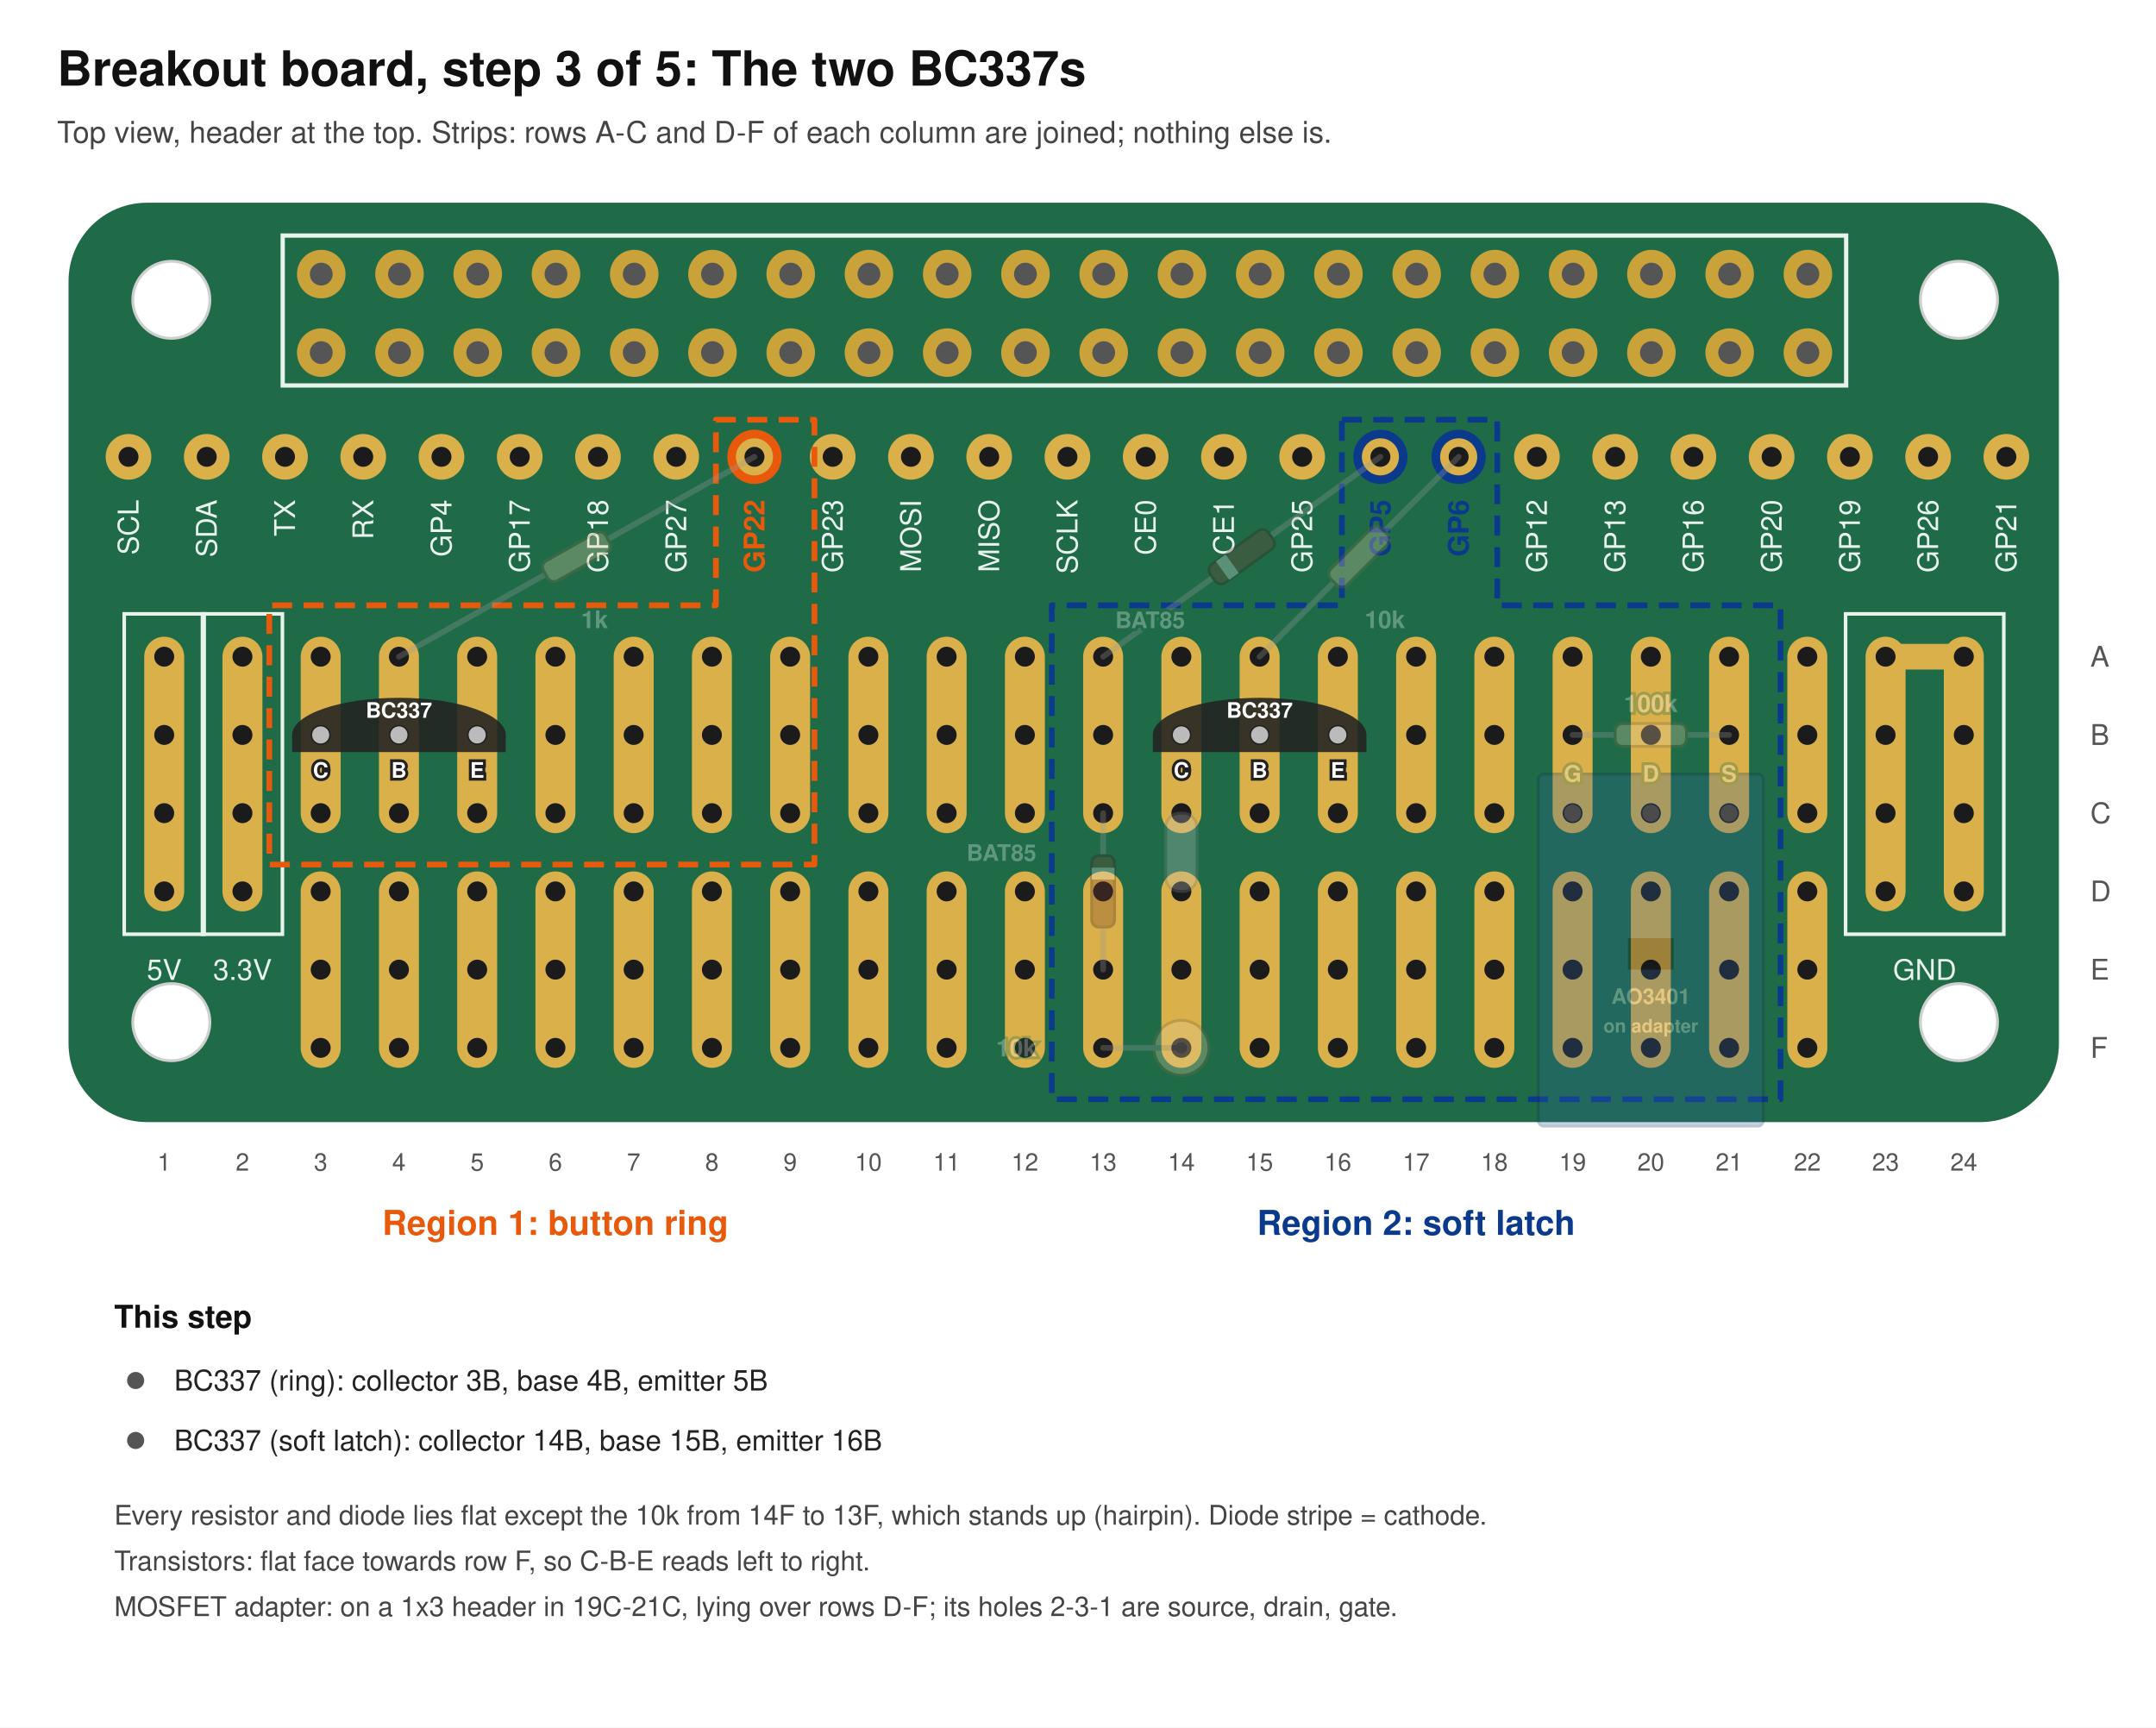
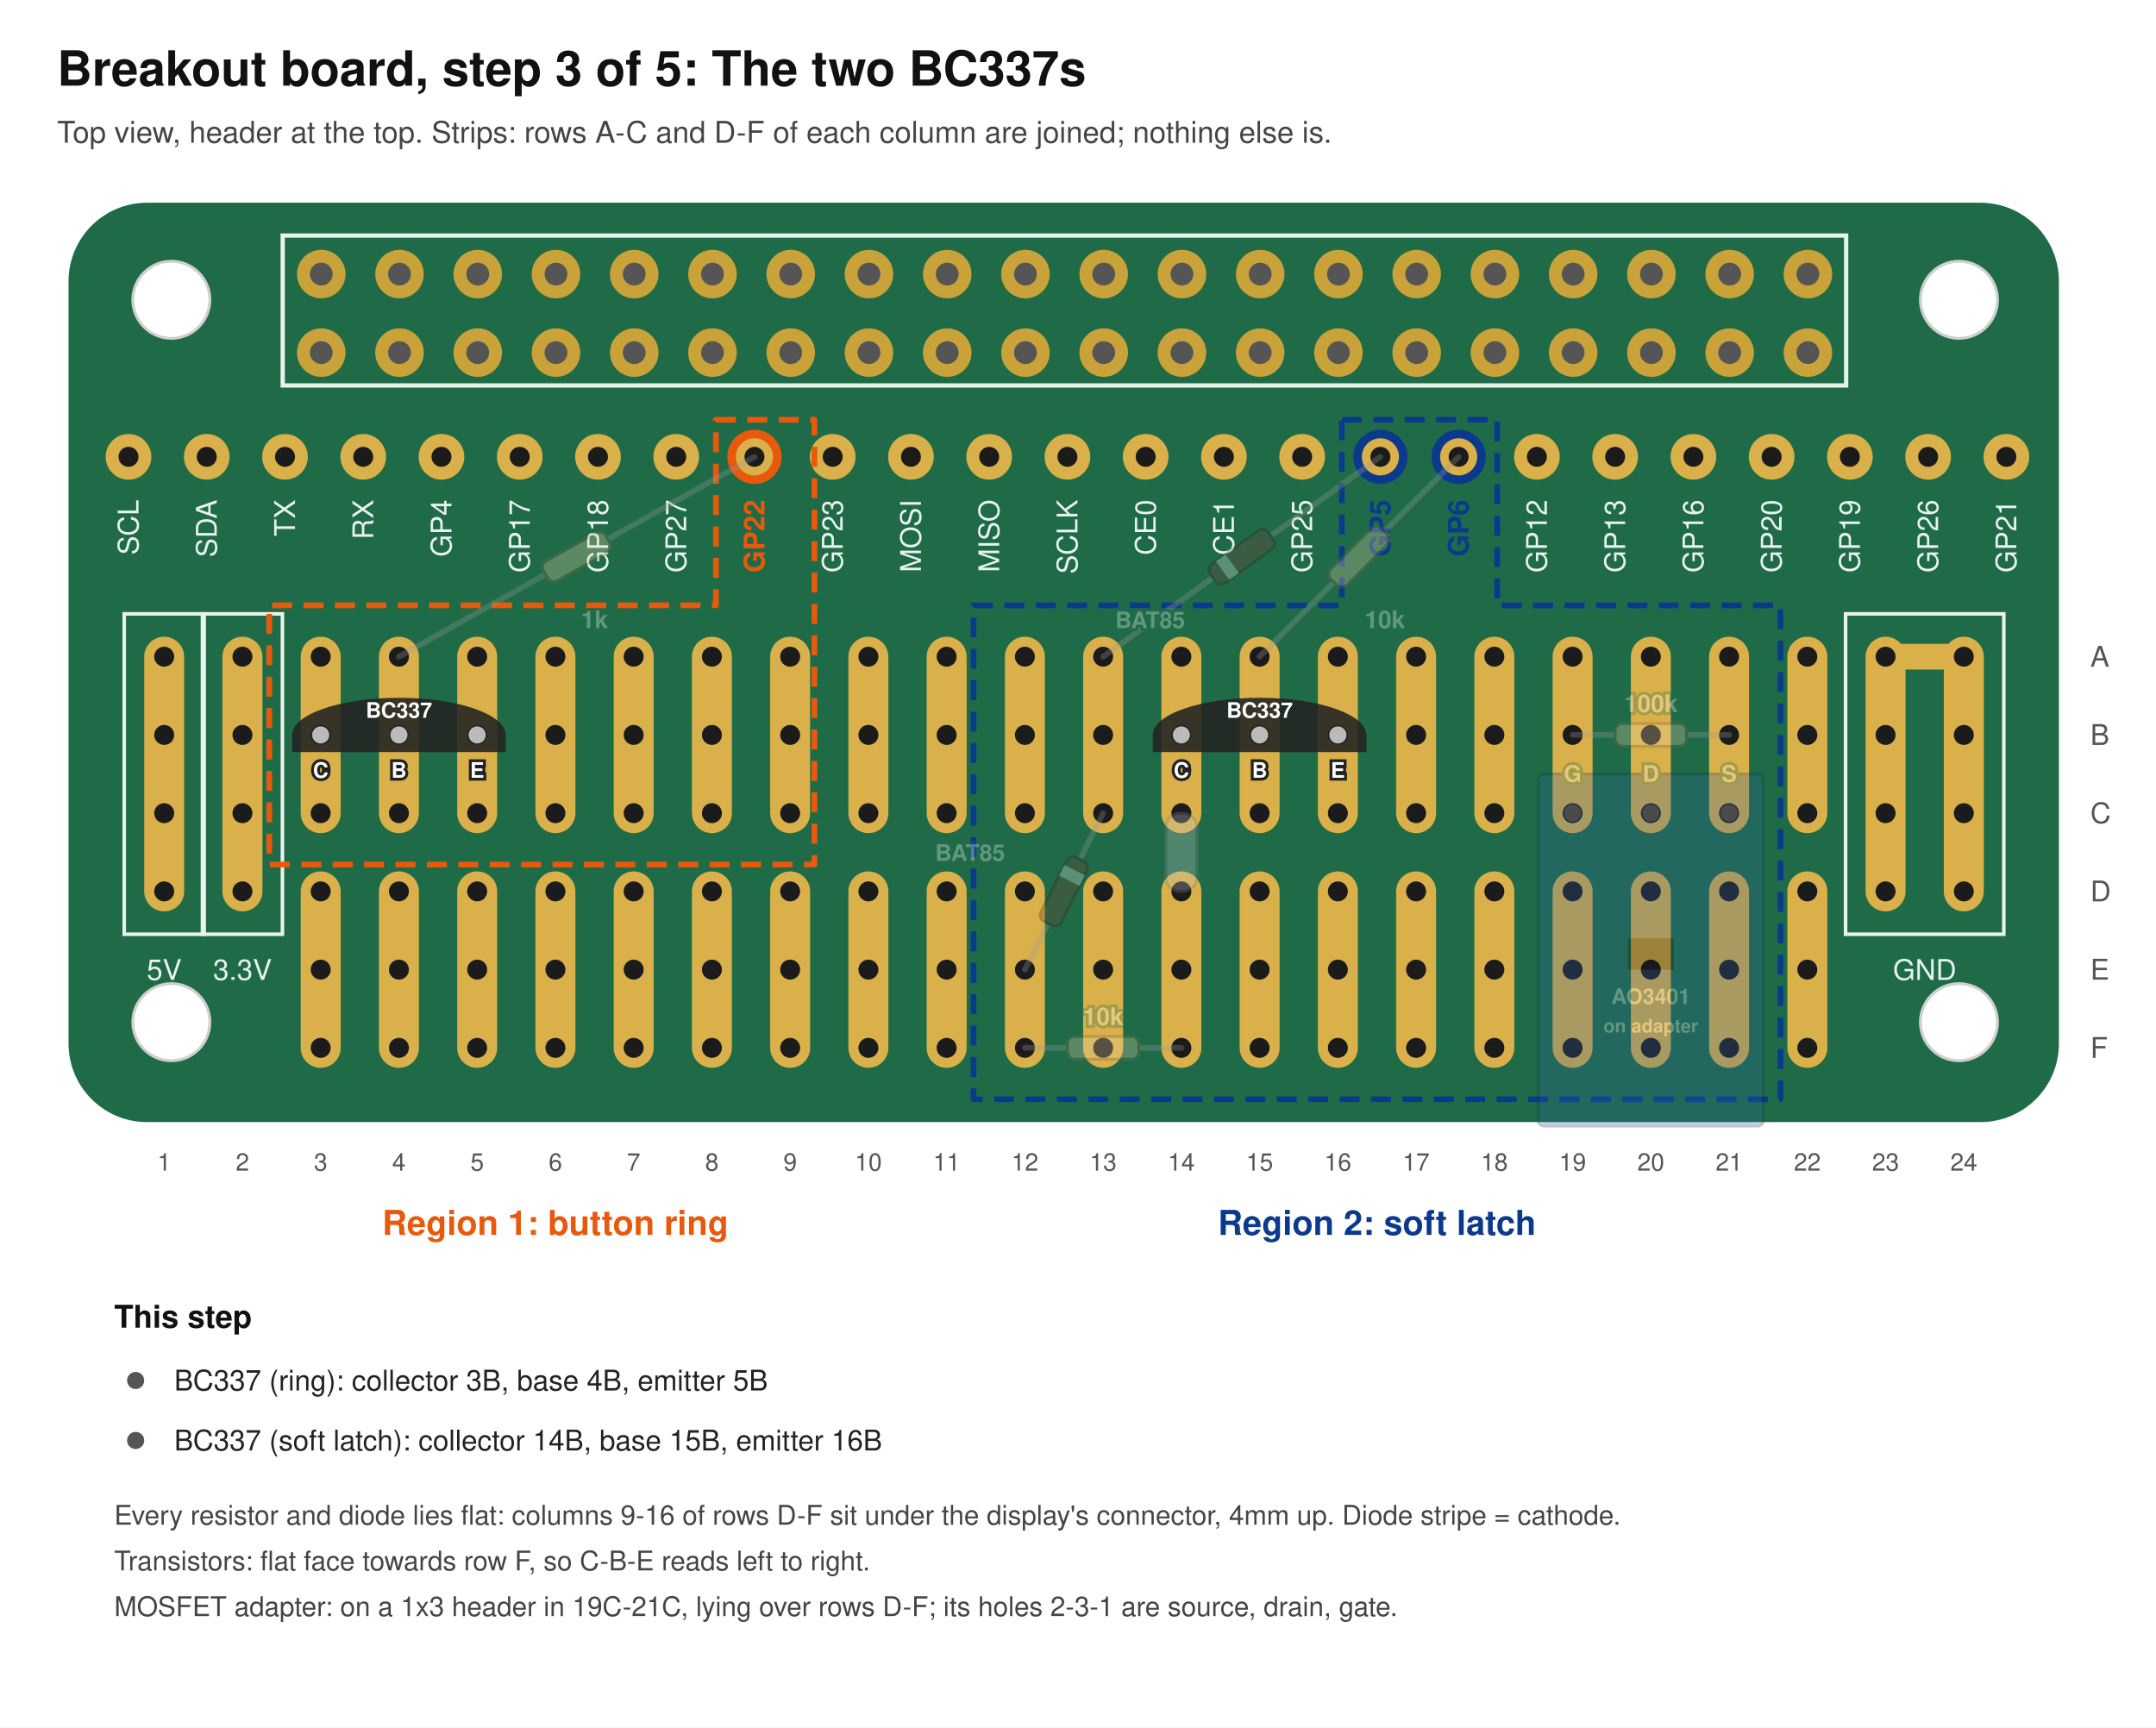
<svg xmlns="http://www.w3.org/2000/svg" viewBox="0 0 1510 1210" width="1510" height="1210" font-family="Helvetica, Arial, sans-serif">
  <rect width="1510" height="1210" fill="#ffffff" />
  <text x="40.0" y="60.0" font-size="34" fill="#111" text-anchor="start" font-weight="bold">Breakout board, step 3 of 5: The two BC337s</text>
  <text x="40.0" y="100.0" font-size="21" fill="#444" text-anchor="start">Top view, header at the top. Strips: rows A-C and D-F of each column are joined; nothing else is.</text>
  <rect x="48.0" y="142.0" width="1394.0" height="644.0" fill="#1f6b48" rx="55" />
  <circle cx="120.0" cy="210.0" r="27" fill="#ffffff" stroke="#cfcfcf" stroke-width="2" />
  <circle cx="1372.0" cy="210.0" r="27" fill="#ffffff" stroke="#cfcfcf" stroke-width="2" />
  <circle cx="120.0" cy="716.0" r="27" fill="#ffffff" stroke="#cfcfcf" stroke-width="2" />
  <circle cx="1372.0" cy="716.0" r="27" fill="#ffffff" stroke="#cfcfcf" stroke-width="2" />
  <rect x="198.0" y="165.0" width="1095.0" height="105.0" fill="none" stroke="#e9f3ee" stroke-width="3" />
  <circle cx="225.0" cy="192.0" r="17" fill="#c9a23a" stroke="none" stroke-width="0" />
  <circle cx="225.0" cy="192.0" r="8" fill="#555" stroke="none" stroke-width="0" />
  <circle cx="225.0" cy="247.0" r="17" fill="#c9a23a" stroke="none" stroke-width="0" />
  <circle cx="225.0" cy="247.0" r="8" fill="#555" stroke="none" stroke-width="0" />
  <circle cx="279.8" cy="192.0" r="17" fill="#c9a23a" stroke="none" stroke-width="0" />
  <circle cx="279.8" cy="192.0" r="8" fill="#555" stroke="none" stroke-width="0" />
  <circle cx="279.8" cy="247.0" r="17" fill="#c9a23a" stroke="none" stroke-width="0" />
  <circle cx="279.8" cy="247.0" r="8" fill="#555" stroke="none" stroke-width="0" />
  <circle cx="334.6" cy="192.0" r="17" fill="#c9a23a" stroke="none" stroke-width="0" />
  <circle cx="334.6" cy="192.0" r="8" fill="#555" stroke="none" stroke-width="0" />
  <circle cx="334.6" cy="247.0" r="17" fill="#c9a23a" stroke="none" stroke-width="0" />
  <circle cx="334.6" cy="247.0" r="8" fill="#555" stroke="none" stroke-width="0" />
  <circle cx="389.4" cy="192.0" r="17" fill="#c9a23a" stroke="none" stroke-width="0" />
  <circle cx="389.4" cy="192.0" r="8" fill="#555" stroke="none" stroke-width="0" />
  <circle cx="389.4" cy="247.0" r="17" fill="#c9a23a" stroke="none" stroke-width="0" />
  <circle cx="389.4" cy="247.0" r="8" fill="#555" stroke="none" stroke-width="0" />
  <circle cx="444.2" cy="192.0" r="17" fill="#c9a23a" stroke="none" stroke-width="0" />
  <circle cx="444.2" cy="192.0" r="8" fill="#555" stroke="none" stroke-width="0" />
  <circle cx="444.2" cy="247.0" r="17" fill="#c9a23a" stroke="none" stroke-width="0" />
  <circle cx="444.2" cy="247.0" r="8" fill="#555" stroke="none" stroke-width="0" />
  <circle cx="499.0" cy="192.0" r="17" fill="#c9a23a" stroke="none" stroke-width="0" />
  <circle cx="499.0" cy="192.0" r="8" fill="#555" stroke="none" stroke-width="0" />
  <circle cx="499.0" cy="247.0" r="17" fill="#c9a23a" stroke="none" stroke-width="0" />
  <circle cx="499.0" cy="247.0" r="8" fill="#555" stroke="none" stroke-width="0" />
  <circle cx="553.8" cy="192.0" r="17" fill="#c9a23a" stroke="none" stroke-width="0" />
  <circle cx="553.8" cy="192.0" r="8" fill="#555" stroke="none" stroke-width="0" />
  <circle cx="553.8" cy="247.0" r="17" fill="#c9a23a" stroke="none" stroke-width="0" />
  <circle cx="553.8" cy="247.0" r="8" fill="#555" stroke="none" stroke-width="0" />
  <circle cx="608.6" cy="192.0" r="17" fill="#c9a23a" stroke="none" stroke-width="0" />
  <circle cx="608.6" cy="192.0" r="8" fill="#555" stroke="none" stroke-width="0" />
  <circle cx="608.6" cy="247.0" r="17" fill="#c9a23a" stroke="none" stroke-width="0" />
  <circle cx="608.6" cy="247.0" r="8" fill="#555" stroke="none" stroke-width="0" />
  <circle cx="663.4" cy="192.0" r="17" fill="#c9a23a" stroke="none" stroke-width="0" />
  <circle cx="663.4" cy="192.0" r="8" fill="#555" stroke="none" stroke-width="0" />
  <circle cx="663.4" cy="247.0" r="17" fill="#c9a23a" stroke="none" stroke-width="0" />
  <circle cx="663.4" cy="247.0" r="8" fill="#555" stroke="none" stroke-width="0" />
  <circle cx="718.2" cy="192.0" r="17" fill="#c9a23a" stroke="none" stroke-width="0" />
  <circle cx="718.2" cy="192.0" r="8" fill="#555" stroke="none" stroke-width="0" />
  <circle cx="718.2" cy="247.0" r="17" fill="#c9a23a" stroke="none" stroke-width="0" />
  <circle cx="718.2" cy="247.0" r="8" fill="#555" stroke="none" stroke-width="0" />
  <circle cx="773.0" cy="192.0" r="17" fill="#c9a23a" stroke="none" stroke-width="0" />
  <circle cx="773.0" cy="192.0" r="8" fill="#555" stroke="none" stroke-width="0" />
  <circle cx="773.0" cy="247.0" r="17" fill="#c9a23a" stroke="none" stroke-width="0" />
  <circle cx="773.0" cy="247.0" r="8" fill="#555" stroke="none" stroke-width="0" />
  <circle cx="827.8" cy="192.0" r="17" fill="#c9a23a" stroke="none" stroke-width="0" />
  <circle cx="827.8" cy="192.0" r="8" fill="#555" stroke="none" stroke-width="0" />
  <circle cx="827.8" cy="247.0" r="17" fill="#c9a23a" stroke="none" stroke-width="0" />
  <circle cx="827.8" cy="247.0" r="8" fill="#555" stroke="none" stroke-width="0" />
  <circle cx="882.6" cy="192.0" r="17" fill="#c9a23a" stroke="none" stroke-width="0" />
  <circle cx="882.6" cy="192.0" r="8" fill="#555" stroke="none" stroke-width="0" />
  <circle cx="882.6" cy="247.0" r="17" fill="#c9a23a" stroke="none" stroke-width="0" />
  <circle cx="882.6" cy="247.0" r="8" fill="#555" stroke="none" stroke-width="0" />
  <circle cx="937.4" cy="192.0" r="17" fill="#c9a23a" stroke="none" stroke-width="0" />
  <circle cx="937.4" cy="192.0" r="8" fill="#555" stroke="none" stroke-width="0" />
  <circle cx="937.4" cy="247.0" r="17" fill="#c9a23a" stroke="none" stroke-width="0" />
  <circle cx="937.4" cy="247.0" r="8" fill="#555" stroke="none" stroke-width="0" />
  <circle cx="992.2" cy="192.0" r="17" fill="#c9a23a" stroke="none" stroke-width="0" />
  <circle cx="992.2" cy="192.0" r="8" fill="#555" stroke="none" stroke-width="0" />
  <circle cx="992.2" cy="247.0" r="17" fill="#c9a23a" stroke="none" stroke-width="0" />
  <circle cx="992.2" cy="247.0" r="8" fill="#555" stroke="none" stroke-width="0" />
  <circle cx="1047.0" cy="192.0" r="17" fill="#c9a23a" stroke="none" stroke-width="0" />
  <circle cx="1047.0" cy="192.0" r="8" fill="#555" stroke="none" stroke-width="0" />
  <circle cx="1047.0" cy="247.0" r="17" fill="#c9a23a" stroke="none" stroke-width="0" />
  <circle cx="1047.0" cy="247.0" r="8" fill="#555" stroke="none" stroke-width="0" />
  <circle cx="1101.8" cy="192.0" r="17" fill="#c9a23a" stroke="none" stroke-width="0" />
  <circle cx="1101.8" cy="192.0" r="8" fill="#555" stroke="none" stroke-width="0" />
  <circle cx="1101.8" cy="247.0" r="17" fill="#c9a23a" stroke="none" stroke-width="0" />
  <circle cx="1101.8" cy="247.0" r="8" fill="#555" stroke="none" stroke-width="0" />
  <circle cx="1156.6" cy="192.0" r="17" fill="#c9a23a" stroke="none" stroke-width="0" />
  <circle cx="1156.6" cy="192.0" r="8" fill="#555" stroke="none" stroke-width="0" />
  <circle cx="1156.6" cy="247.0" r="17" fill="#c9a23a" stroke="none" stroke-width="0" />
  <circle cx="1156.6" cy="247.0" r="8" fill="#555" stroke="none" stroke-width="0" />
  <circle cx="1211.4" cy="192.0" r="17" fill="#c9a23a" stroke="none" stroke-width="0" />
  <circle cx="1211.4" cy="192.0" r="8" fill="#555" stroke="none" stroke-width="0" />
  <circle cx="1211.4" cy="247.0" r="17" fill="#c9a23a" stroke="none" stroke-width="0" />
  <circle cx="1211.4" cy="247.0" r="8" fill="#555" stroke="none" stroke-width="0" />
  <circle cx="1266.2" cy="192.0" r="17" fill="#c9a23a" stroke="none" stroke-width="0" />
  <circle cx="1266.2" cy="192.0" r="8" fill="#555" stroke="none" stroke-width="0" />
  <circle cx="1266.2" cy="247.0" r="17" fill="#c9a23a" stroke="none" stroke-width="0" />
  <circle cx="1266.2" cy="247.0" r="8" fill="#555" stroke="none" stroke-width="0" />
  <circle cx="90.0" cy="320.0" r="16" fill="#d9b04a" stroke="none" stroke-width="0" />
  <circle cx="90.0" cy="320.0" r="7" fill="#1b1b1b" stroke="none" stroke-width="0" />
  <text transform="translate(97.0,350) rotate(-90)" text-anchor="end" font-size="20" fill="#e9f3ee">SCL</text>
  <circle cx="144.8" cy="320.0" r="16" fill="#d9b04a" stroke="none" stroke-width="0" />
  <circle cx="144.8" cy="320.0" r="7" fill="#1b1b1b" stroke="none" stroke-width="0" />
  <text transform="translate(151.8,350) rotate(-90)" text-anchor="end" font-size="20" fill="#e9f3ee">SDA</text>
  <circle cx="199.6" cy="320.0" r="16" fill="#d9b04a" stroke="none" stroke-width="0" />
  <circle cx="199.6" cy="320.0" r="7" fill="#1b1b1b" stroke="none" stroke-width="0" />
  <text transform="translate(206.6,350) rotate(-90)" text-anchor="end" font-size="20" fill="#e9f3ee">TX</text>
  <circle cx="254.4" cy="320.0" r="16" fill="#d9b04a" stroke="none" stroke-width="0" />
  <circle cx="254.4" cy="320.0" r="7" fill="#1b1b1b" stroke="none" stroke-width="0" />
  <text transform="translate(261.4,350) rotate(-90)" text-anchor="end" font-size="20" fill="#e9f3ee">RX</text>
  <circle cx="309.2" cy="320.0" r="16" fill="#d9b04a" stroke="none" stroke-width="0" />
  <circle cx="309.2" cy="320.0" r="7" fill="#1b1b1b" stroke="none" stroke-width="0" />
  <text transform="translate(316.2,350) rotate(-90)" text-anchor="end" font-size="20" fill="#e9f3ee">GP4</text>
  <circle cx="364.0" cy="320.0" r="16" fill="#d9b04a" stroke="none" stroke-width="0" />
  <circle cx="364.0" cy="320.0" r="7" fill="#1b1b1b" stroke="none" stroke-width="0" />
  <text transform="translate(371.0,350) rotate(-90)" text-anchor="end" font-size="20" fill="#e9f3ee">GP17</text>
  <circle cx="418.8" cy="320.0" r="16" fill="#d9b04a" stroke="none" stroke-width="0" />
  <circle cx="418.8" cy="320.0" r="7" fill="#1b1b1b" stroke="none" stroke-width="0" />
  <text transform="translate(425.8,350) rotate(-90)" text-anchor="end" font-size="20" fill="#e9f3ee">GP18</text>
  <circle cx="473.6" cy="320.0" r="16" fill="#d9b04a" stroke="none" stroke-width="0" />
  <circle cx="473.6" cy="320.0" r="7" fill="#1b1b1b" stroke="none" stroke-width="0" />
  <text transform="translate(480.6,350) rotate(-90)" text-anchor="end" font-size="20" fill="#e9f3ee">GP27</text>
  <circle cx="528.4" cy="320.0" r="16" fill="#d9b04a" stroke="#e8590c" stroke-width="6" />
  <circle cx="528.4" cy="320.0" r="7" fill="#1b1b1b" stroke="none" stroke-width="0" />
  <text transform="translate(535.4,350) rotate(-90)" text-anchor="end" font-size="20" font-weight="bold" fill="#e8590c">GP22</text>
  <circle cx="583.2" cy="320.0" r="16" fill="#d9b04a" stroke="none" stroke-width="0" />
  <circle cx="583.2" cy="320.0" r="7" fill="#1b1b1b" stroke="none" stroke-width="0" />
  <text transform="translate(590.2,350) rotate(-90)" text-anchor="end" font-size="20" fill="#e9f3ee">GP23</text>
  <circle cx="638.0" cy="320.0" r="16" fill="#d9b04a" stroke="none" stroke-width="0" />
  <circle cx="638.0" cy="320.0" r="7" fill="#1b1b1b" stroke="none" stroke-width="0" />
  <text transform="translate(645.0,350) rotate(-90)" text-anchor="end" font-size="20" fill="#e9f3ee">MOSI</text>
  <circle cx="692.8" cy="320.0" r="16" fill="#d9b04a" stroke="none" stroke-width="0" />
  <circle cx="692.8" cy="320.0" r="7" fill="#1b1b1b" stroke="none" stroke-width="0" />
  <text transform="translate(699.8,350) rotate(-90)" text-anchor="end" font-size="20" fill="#e9f3ee">MISO</text>
  <circle cx="747.6" cy="320.0" r="16" fill="#d9b04a" stroke="none" stroke-width="0" />
  <circle cx="747.6" cy="320.0" r="7" fill="#1b1b1b" stroke="none" stroke-width="0" />
  <text transform="translate(754.6,350) rotate(-90)" text-anchor="end" font-size="20" fill="#e9f3ee">SCLK</text>
  <circle cx="802.4" cy="320.0" r="16" fill="#d9b04a" stroke="none" stroke-width="0" />
  <circle cx="802.4" cy="320.0" r="7" fill="#1b1b1b" stroke="none" stroke-width="0" />
  <text transform="translate(809.4,350) rotate(-90)" text-anchor="end" font-size="20" fill="#e9f3ee">CE0</text>
  <circle cx="857.2" cy="320.0" r="16" fill="#d9b04a" stroke="none" stroke-width="0" />
  <circle cx="857.2" cy="320.0" r="7" fill="#1b1b1b" stroke="none" stroke-width="0" />
  <text transform="translate(864.2,350) rotate(-90)" text-anchor="end" font-size="20" fill="#e9f3ee">CE1</text>
  <circle cx="912.0" cy="320.0" r="16" fill="#d9b04a" stroke="none" stroke-width="0" />
  <circle cx="912.0" cy="320.0" r="7" fill="#1b1b1b" stroke="none" stroke-width="0" />
  <text transform="translate(919.0,350) rotate(-90)" text-anchor="end" font-size="20" fill="#e9f3ee">GP25</text>
  <circle cx="966.8" cy="320.0" r="16" fill="#d9b04a" stroke="#0b3a8c" stroke-width="6" />
  <circle cx="966.8" cy="320.0" r="7" fill="#1b1b1b" stroke="none" stroke-width="0" />
  <text transform="translate(973.8,350) rotate(-90)" text-anchor="end" font-size="20" font-weight="bold" fill="#0b3a8c">GP5</text>
  <circle cx="1021.6" cy="320.0" r="16" fill="#d9b04a" stroke="#0b3a8c" stroke-width="6" />
  <circle cx="1021.6" cy="320.0" r="7" fill="#1b1b1b" stroke="none" stroke-width="0" />
  <text transform="translate(1028.6,350) rotate(-90)" text-anchor="end" font-size="20" font-weight="bold" fill="#0b3a8c">GP6</text>
  <circle cx="1076.4" cy="320.0" r="16" fill="#d9b04a" stroke="none" stroke-width="0" />
  <circle cx="1076.4" cy="320.0" r="7" fill="#1b1b1b" stroke="none" stroke-width="0" />
  <text transform="translate(1083.4,350) rotate(-90)" text-anchor="end" font-size="20" fill="#e9f3ee">GP12</text>
  <circle cx="1131.2" cy="320.0" r="16" fill="#d9b04a" stroke="none" stroke-width="0" />
  <circle cx="1131.2" cy="320.0" r="7" fill="#1b1b1b" stroke="none" stroke-width="0" />
  <text transform="translate(1138.2,350) rotate(-90)" text-anchor="end" font-size="20" fill="#e9f3ee">GP13</text>
  <circle cx="1186.0" cy="320.0" r="16" fill="#d9b04a" stroke="none" stroke-width="0" />
  <circle cx="1186.0" cy="320.0" r="7" fill="#1b1b1b" stroke="none" stroke-width="0" />
  <text transform="translate(1193.0,350) rotate(-90)" text-anchor="end" font-size="20" fill="#e9f3ee">GP16</text>
  <circle cx="1240.8" cy="320.0" r="16" fill="#d9b04a" stroke="none" stroke-width="0" />
  <circle cx="1240.8" cy="320.0" r="7" fill="#1b1b1b" stroke="none" stroke-width="0" />
  <text transform="translate(1247.8,350) rotate(-90)" text-anchor="end" font-size="20" fill="#e9f3ee">GP20</text>
  <circle cx="1295.6" cy="320.0" r="16" fill="#d9b04a" stroke="none" stroke-width="0" />
  <circle cx="1295.6" cy="320.0" r="7" fill="#1b1b1b" stroke="none" stroke-width="0" />
  <text transform="translate(1302.6,350) rotate(-90)" text-anchor="end" font-size="20" fill="#e9f3ee">GP19</text>
  <circle cx="1350.4" cy="320.0" r="16" fill="#d9b04a" stroke="none" stroke-width="0" />
  <circle cx="1350.4" cy="320.0" r="7" fill="#1b1b1b" stroke="none" stroke-width="0" />
  <text transform="translate(1357.4,350) rotate(-90)" text-anchor="end" font-size="20" fill="#e9f3ee">GP26</text>
  <circle cx="1405.2" cy="320.0" r="16" fill="#d9b04a" stroke="none" stroke-width="0" />
  <circle cx="1405.2" cy="320.0" r="7" fill="#1b1b1b" stroke="none" stroke-width="0" />
  <text transform="translate(1412.2,350) rotate(-90)" text-anchor="end" font-size="20" fill="#e9f3ee">GP21</text>
  <rect x="87.0" y="430.0" width="56.0" height="224.4" fill="none" stroke="#e9f3ee" stroke-width="2.5" />
  <text x="115.0" y="686.4" font-size="20" fill="#e9f3ee" text-anchor="middle">5V</text>
  <rect x="141.8" y="430.0" width="56.0" height="224.4" fill="none" stroke="#e9f3ee" stroke-width="2.5" />
  <text x="169.8" y="686.4" font-size="20" fill="#e9f3ee" text-anchor="middle">3.3V</text>
  <rect x="1292.6" y="430.0" width="110.8" height="224.4" fill="none" stroke="#e9f3ee" stroke-width="2.5" />
  <text x="1348.0" y="686.4" font-size="20" fill="#e9f3ee" text-anchor="middle">GND</text>
  <rect x="101.0" y="446.0" width="28.0" height="192.4" fill="#d9b04a" rx="14" />
  <rect x="155.8" y="446.0" width="28.0" height="192.4" fill="#d9b04a" rx="14" />
  <rect x="210.6" y="446.0" width="28.0" height="137.6" fill="#d9b04a" rx="14" />
  <rect x="210.6" y="610.4" width="28.0" height="137.6" fill="#d9b04a" rx="14" />
  <rect x="265.4" y="446.0" width="28.0" height="137.6" fill="#d9b04a" rx="14" />
  <rect x="265.4" y="610.4" width="28.0" height="137.6" fill="#d9b04a" rx="14" />
  <rect x="320.2" y="446.0" width="28.0" height="137.6" fill="#d9b04a" rx="14" />
  <rect x="320.2" y="610.4" width="28.0" height="137.6" fill="#d9b04a" rx="14" />
  <rect x="375.0" y="446.0" width="28.0" height="137.6" fill="#d9b04a" rx="14" />
  <rect x="375.0" y="610.4" width="28.0" height="137.6" fill="#d9b04a" rx="14" />
  <rect x="429.8" y="446.0" width="28.0" height="137.6" fill="#d9b04a" rx="14" />
  <rect x="429.8" y="610.4" width="28.0" height="137.6" fill="#d9b04a" rx="14" />
  <rect x="484.6" y="446.0" width="28.0" height="137.6" fill="#d9b04a" rx="14" />
  <rect x="484.6" y="610.4" width="28.0" height="137.6" fill="#d9b04a" rx="14" />
  <rect x="539.4" y="446.0" width="28.0" height="137.6" fill="#d9b04a" rx="14" />
  <rect x="539.4" y="610.4" width="28.0" height="137.6" fill="#d9b04a" rx="14" />
  <rect x="594.2" y="446.0" width="28.0" height="137.6" fill="#d9b04a" rx="14" />
  <rect x="594.2" y="610.4" width="28.0" height="137.6" fill="#d9b04a" rx="14" />
  <rect x="649.0" y="446.0" width="28.0" height="137.6" fill="#d9b04a" rx="14" />
  <rect x="649.0" y="610.4" width="28.0" height="137.6" fill="#d9b04a" rx="14" />
  <rect x="703.8" y="446.0" width="28.0" height="137.6" fill="#d9b04a" rx="14" />
  <rect x="703.8" y="610.4" width="28.0" height="137.6" fill="#d9b04a" rx="14" />
  <rect x="758.6" y="446.0" width="28.0" height="137.6" fill="#d9b04a" rx="14" />
  <rect x="758.6" y="610.4" width="28.0" height="137.6" fill="#d9b04a" rx="14" />
  <rect x="813.4" y="446.0" width="28.0" height="137.6" fill="#d9b04a" rx="14" />
  <rect x="813.4" y="610.4" width="28.0" height="137.6" fill="#d9b04a" rx="14" />
  <rect x="868.2" y="446.0" width="28.0" height="137.6" fill="#d9b04a" rx="14" />
  <rect x="868.2" y="610.4" width="28.0" height="137.6" fill="#d9b04a" rx="14" />
  <rect x="923.0" y="446.0" width="28.0" height="137.6" fill="#d9b04a" rx="14" />
  <rect x="923.0" y="610.4" width="28.0" height="137.6" fill="#d9b04a" rx="14" />
  <rect x="977.8" y="446.0" width="28.0" height="137.6" fill="#d9b04a" rx="14" />
  <rect x="977.8" y="610.4" width="28.0" height="137.6" fill="#d9b04a" rx="14" />
  <rect x="1032.6" y="446.0" width="28.0" height="137.6" fill="#d9b04a" rx="14" />
  <rect x="1032.6" y="610.4" width="28.0" height="137.6" fill="#d9b04a" rx="14" />
  <rect x="1087.4" y="446.0" width="28.0" height="137.6" fill="#d9b04a" rx="14" />
  <rect x="1087.4" y="610.4" width="28.0" height="137.6" fill="#d9b04a" rx="14" />
  <rect x="1142.2" y="446.0" width="28.0" height="137.6" fill="#d9b04a" rx="14" />
  <rect x="1142.2" y="610.4" width="28.0" height="137.6" fill="#d9b04a" rx="14" />
  <rect x="1197.0" y="446.0" width="28.0" height="137.6" fill="#d9b04a" rx="14" />
  <rect x="1197.0" y="610.4" width="28.0" height="137.6" fill="#d9b04a" rx="14" />
  <rect x="1251.8" y="446.0" width="28.0" height="137.6" fill="#d9b04a" rx="14" />
  <rect x="1251.8" y="610.4" width="28.0" height="137.6" fill="#d9b04a" rx="14" />
  <rect x="1306.6" y="446.0" width="28.0" height="192.4" fill="#d9b04a" rx="14" />
  <rect x="1361.4" y="446.0" width="28.0" height="192.4" fill="#d9b04a" rx="14" />
  <rect x="1320.6" y="451.0" width="54.8" height="18.0" fill="#d9b04a" />
  <circle cx="115.0" cy="460.0" r="7" fill="#1b1b1b" stroke="none" stroke-width="0" />
  <circle cx="115.0" cy="514.8" r="7" fill="#1b1b1b" stroke="none" stroke-width="0" />
  <circle cx="115.0" cy="569.6" r="7" fill="#1b1b1b" stroke="none" stroke-width="0" />
  <circle cx="115.0" cy="624.4" r="7" fill="#1b1b1b" stroke="none" stroke-width="0" />
  <circle cx="169.8" cy="460.0" r="7" fill="#1b1b1b" stroke="none" stroke-width="0" />
  <circle cx="169.8" cy="514.8" r="7" fill="#1b1b1b" stroke="none" stroke-width="0" />
  <circle cx="169.8" cy="569.6" r="7" fill="#1b1b1b" stroke="none" stroke-width="0" />
  <circle cx="169.8" cy="624.4" r="7" fill="#1b1b1b" stroke="none" stroke-width="0" />
  <circle cx="224.6" cy="460.0" r="7" fill="#1b1b1b" stroke="none" stroke-width="0" />
  <circle cx="224.6" cy="514.8" r="7" fill="#1b1b1b" stroke="none" stroke-width="0" />
  <circle cx="224.6" cy="569.6" r="7" fill="#1b1b1b" stroke="none" stroke-width="0" />
  <circle cx="224.6" cy="624.4" r="7" fill="#1b1b1b" stroke="none" stroke-width="0" />
  <circle cx="224.6" cy="679.2" r="7" fill="#1b1b1b" stroke="none" stroke-width="0" />
  <circle cx="224.6" cy="734.0" r="7" fill="#1b1b1b" stroke="none" stroke-width="0" />
  <circle cx="279.4" cy="460.0" r="7" fill="#1b1b1b" stroke="none" stroke-width="0" />
  <circle cx="279.4" cy="514.8" r="7" fill="#1b1b1b" stroke="none" stroke-width="0" />
  <circle cx="279.4" cy="569.6" r="7" fill="#1b1b1b" stroke="none" stroke-width="0" />
  <circle cx="279.4" cy="624.4" r="7" fill="#1b1b1b" stroke="none" stroke-width="0" />
  <circle cx="279.4" cy="679.2" r="7" fill="#1b1b1b" stroke="none" stroke-width="0" />
  <circle cx="279.4" cy="734.0" r="7" fill="#1b1b1b" stroke="none" stroke-width="0" />
  <circle cx="334.2" cy="460.0" r="7" fill="#1b1b1b" stroke="none" stroke-width="0" />
  <circle cx="334.2" cy="514.8" r="7" fill="#1b1b1b" stroke="none" stroke-width="0" />
  <circle cx="334.2" cy="569.6" r="7" fill="#1b1b1b" stroke="none" stroke-width="0" />
  <circle cx="334.2" cy="624.4" r="7" fill="#1b1b1b" stroke="none" stroke-width="0" />
  <circle cx="334.2" cy="679.2" r="7" fill="#1b1b1b" stroke="none" stroke-width="0" />
  <circle cx="334.2" cy="734.0" r="7" fill="#1b1b1b" stroke="none" stroke-width="0" />
  <circle cx="389.0" cy="460.0" r="7" fill="#1b1b1b" stroke="none" stroke-width="0" />
  <circle cx="389.0" cy="514.8" r="7" fill="#1b1b1b" stroke="none" stroke-width="0" />
  <circle cx="389.0" cy="569.6" r="7" fill="#1b1b1b" stroke="none" stroke-width="0" />
  <circle cx="389.0" cy="624.4" r="7" fill="#1b1b1b" stroke="none" stroke-width="0" />
  <circle cx="389.0" cy="679.2" r="7" fill="#1b1b1b" stroke="none" stroke-width="0" />
  <circle cx="389.0" cy="734.0" r="7" fill="#1b1b1b" stroke="none" stroke-width="0" />
  <circle cx="443.8" cy="460.0" r="7" fill="#1b1b1b" stroke="none" stroke-width="0" />
  <circle cx="443.8" cy="514.8" r="7" fill="#1b1b1b" stroke="none" stroke-width="0" />
  <circle cx="443.8" cy="569.6" r="7" fill="#1b1b1b" stroke="none" stroke-width="0" />
  <circle cx="443.8" cy="624.4" r="7" fill="#1b1b1b" stroke="none" stroke-width="0" />
  <circle cx="443.8" cy="679.2" r="7" fill="#1b1b1b" stroke="none" stroke-width="0" />
  <circle cx="443.8" cy="734.0" r="7" fill="#1b1b1b" stroke="none" stroke-width="0" />
  <circle cx="498.6" cy="460.0" r="7" fill="#1b1b1b" stroke="none" stroke-width="0" />
  <circle cx="498.6" cy="514.8" r="7" fill="#1b1b1b" stroke="none" stroke-width="0" />
  <circle cx="498.6" cy="569.6" r="7" fill="#1b1b1b" stroke="none" stroke-width="0" />
  <circle cx="498.6" cy="624.4" r="7" fill="#1b1b1b" stroke="none" stroke-width="0" />
  <circle cx="498.6" cy="679.2" r="7" fill="#1b1b1b" stroke="none" stroke-width="0" />
  <circle cx="498.6" cy="734.0" r="7" fill="#1b1b1b" stroke="none" stroke-width="0" />
  <circle cx="553.4" cy="460.0" r="7" fill="#1b1b1b" stroke="none" stroke-width="0" />
  <circle cx="553.4" cy="514.8" r="7" fill="#1b1b1b" stroke="none" stroke-width="0" />
  <circle cx="553.4" cy="569.6" r="7" fill="#1b1b1b" stroke="none" stroke-width="0" />
  <circle cx="553.4" cy="624.4" r="7" fill="#1b1b1b" stroke="none" stroke-width="0" />
  <circle cx="553.4" cy="679.2" r="7" fill="#1b1b1b" stroke="none" stroke-width="0" />
  <circle cx="553.4" cy="734.0" r="7" fill="#1b1b1b" stroke="none" stroke-width="0" />
  <circle cx="608.2" cy="460.0" r="7" fill="#1b1b1b" stroke="none" stroke-width="0" />
  <circle cx="608.2" cy="514.8" r="7" fill="#1b1b1b" stroke="none" stroke-width="0" />
  <circle cx="608.2" cy="569.6" r="7" fill="#1b1b1b" stroke="none" stroke-width="0" />
  <circle cx="608.2" cy="624.4" r="7" fill="#1b1b1b" stroke="none" stroke-width="0" />
  <circle cx="608.2" cy="679.2" r="7" fill="#1b1b1b" stroke="none" stroke-width="0" />
  <circle cx="608.2" cy="734.0" r="7" fill="#1b1b1b" stroke="none" stroke-width="0" />
  <circle cx="663.0" cy="460.0" r="7" fill="#1b1b1b" stroke="none" stroke-width="0" />
  <circle cx="663.0" cy="514.8" r="7" fill="#1b1b1b" stroke="none" stroke-width="0" />
  <circle cx="663.0" cy="569.6" r="7" fill="#1b1b1b" stroke="none" stroke-width="0" />
  <circle cx="663.0" cy="624.4" r="7" fill="#1b1b1b" stroke="none" stroke-width="0" />
  <circle cx="663.0" cy="679.2" r="7" fill="#1b1b1b" stroke="none" stroke-width="0" />
  <circle cx="663.0" cy="734.0" r="7" fill="#1b1b1b" stroke="none" stroke-width="0" />
  <circle cx="717.8" cy="460.0" r="7" fill="#1b1b1b" stroke="none" stroke-width="0" />
  <circle cx="717.8" cy="514.8" r="7" fill="#1b1b1b" stroke="none" stroke-width="0" />
  <circle cx="717.8" cy="569.6" r="7" fill="#1b1b1b" stroke="none" stroke-width="0" />
  <circle cx="717.8" cy="624.4" r="7" fill="#1b1b1b" stroke="none" stroke-width="0" />
  <circle cx="717.8" cy="679.2" r="7" fill="#1b1b1b" stroke="none" stroke-width="0" />
  <circle cx="717.8" cy="734.0" r="7" fill="#1b1b1b" stroke="none" stroke-width="0" />
  <circle cx="772.6" cy="460.0" r="7" fill="#1b1b1b" stroke="none" stroke-width="0" />
  <circle cx="772.6" cy="514.8" r="7" fill="#1b1b1b" stroke="none" stroke-width="0" />
  <circle cx="772.6" cy="569.6" r="7" fill="#1b1b1b" stroke="none" stroke-width="0" />
  <circle cx="772.6" cy="624.4" r="7" fill="#1b1b1b" stroke="none" stroke-width="0" />
  <circle cx="772.6" cy="679.2" r="7" fill="#1b1b1b" stroke="none" stroke-width="0" />
  <circle cx="772.6" cy="734.0" r="7" fill="#1b1b1b" stroke="none" stroke-width="0" />
  <circle cx="827.4" cy="460.0" r="7" fill="#1b1b1b" stroke="none" stroke-width="0" />
  <circle cx="827.4" cy="514.8" r="7" fill="#1b1b1b" stroke="none" stroke-width="0" />
  <circle cx="827.4" cy="569.6" r="7" fill="#1b1b1b" stroke="none" stroke-width="0" />
  <circle cx="827.4" cy="624.4" r="7" fill="#1b1b1b" stroke="none" stroke-width="0" />
  <circle cx="827.4" cy="679.2" r="7" fill="#1b1b1b" stroke="none" stroke-width="0" />
  <circle cx="827.4" cy="734.0" r="7" fill="#1b1b1b" stroke="none" stroke-width="0" />
  <circle cx="882.2" cy="460.0" r="7" fill="#1b1b1b" stroke="none" stroke-width="0" />
  <circle cx="882.2" cy="514.8" r="7" fill="#1b1b1b" stroke="none" stroke-width="0" />
  <circle cx="882.2" cy="569.6" r="7" fill="#1b1b1b" stroke="none" stroke-width="0" />
  <circle cx="882.2" cy="624.4" r="7" fill="#1b1b1b" stroke="none" stroke-width="0" />
  <circle cx="882.2" cy="679.2" r="7" fill="#1b1b1b" stroke="none" stroke-width="0" />
  <circle cx="882.2" cy="734.0" r="7" fill="#1b1b1b" stroke="none" stroke-width="0" />
  <circle cx="937.0" cy="460.0" r="7" fill="#1b1b1b" stroke="none" stroke-width="0" />
  <circle cx="937.0" cy="514.8" r="7" fill="#1b1b1b" stroke="none" stroke-width="0" />
  <circle cx="937.0" cy="569.6" r="7" fill="#1b1b1b" stroke="none" stroke-width="0" />
  <circle cx="937.0" cy="624.4" r="7" fill="#1b1b1b" stroke="none" stroke-width="0" />
  <circle cx="937.0" cy="679.2" r="7" fill="#1b1b1b" stroke="none" stroke-width="0" />
  <circle cx="937.0" cy="734.0" r="7" fill="#1b1b1b" stroke="none" stroke-width="0" />
  <circle cx="991.8" cy="460.0" r="7" fill="#1b1b1b" stroke="none" stroke-width="0" />
  <circle cx="991.8" cy="514.8" r="7" fill="#1b1b1b" stroke="none" stroke-width="0" />
  <circle cx="991.8" cy="569.6" r="7" fill="#1b1b1b" stroke="none" stroke-width="0" />
  <circle cx="991.8" cy="624.4" r="7" fill="#1b1b1b" stroke="none" stroke-width="0" />
  <circle cx="991.8" cy="679.2" r="7" fill="#1b1b1b" stroke="none" stroke-width="0" />
  <circle cx="991.8" cy="734.0" r="7" fill="#1b1b1b" stroke="none" stroke-width="0" />
  <circle cx="1046.6" cy="460.0" r="7" fill="#1b1b1b" stroke="none" stroke-width="0" />
  <circle cx="1046.6" cy="514.8" r="7" fill="#1b1b1b" stroke="none" stroke-width="0" />
  <circle cx="1046.6" cy="569.6" r="7" fill="#1b1b1b" stroke="none" stroke-width="0" />
  <circle cx="1046.6" cy="624.4" r="7" fill="#1b1b1b" stroke="none" stroke-width="0" />
  <circle cx="1046.6" cy="679.2" r="7" fill="#1b1b1b" stroke="none" stroke-width="0" />
  <circle cx="1046.6" cy="734.0" r="7" fill="#1b1b1b" stroke="none" stroke-width="0" />
  <circle cx="1101.4" cy="460.0" r="7" fill="#1b1b1b" stroke="none" stroke-width="0" />
  <circle cx="1101.4" cy="514.8" r="7" fill="#1b1b1b" stroke="none" stroke-width="0" />
  <circle cx="1101.4" cy="569.6" r="7" fill="#1b1b1b" stroke="none" stroke-width="0" />
  <circle cx="1101.4" cy="624.4" r="7" fill="#1b1b1b" stroke="none" stroke-width="0" />
  <circle cx="1101.4" cy="679.2" r="7" fill="#1b1b1b" stroke="none" stroke-width="0" />
  <circle cx="1101.4" cy="734.0" r="7" fill="#1b1b1b" stroke="none" stroke-width="0" />
  <circle cx="1156.2" cy="460.0" r="7" fill="#1b1b1b" stroke="none" stroke-width="0" />
  <circle cx="1156.2" cy="514.8" r="7" fill="#1b1b1b" stroke="none" stroke-width="0" />
  <circle cx="1156.2" cy="569.6" r="7" fill="#1b1b1b" stroke="none" stroke-width="0" />
  <circle cx="1156.2" cy="624.4" r="7" fill="#1b1b1b" stroke="none" stroke-width="0" />
  <circle cx="1156.2" cy="679.2" r="7" fill="#1b1b1b" stroke="none" stroke-width="0" />
  <circle cx="1156.2" cy="734.0" r="7" fill="#1b1b1b" stroke="none" stroke-width="0" />
  <circle cx="1211.0" cy="460.0" r="7" fill="#1b1b1b" stroke="none" stroke-width="0" />
  <circle cx="1211.0" cy="514.8" r="7" fill="#1b1b1b" stroke="none" stroke-width="0" />
  <circle cx="1211.0" cy="569.6" r="7" fill="#1b1b1b" stroke="none" stroke-width="0" />
  <circle cx="1211.0" cy="624.4" r="7" fill="#1b1b1b" stroke="none" stroke-width="0" />
  <circle cx="1211.0" cy="679.2" r="7" fill="#1b1b1b" stroke="none" stroke-width="0" />
  <circle cx="1211.0" cy="734.0" r="7" fill="#1b1b1b" stroke="none" stroke-width="0" />
  <circle cx="1265.8" cy="460.0" r="7" fill="#1b1b1b" stroke="none" stroke-width="0" />
  <circle cx="1265.8" cy="514.8" r="7" fill="#1b1b1b" stroke="none" stroke-width="0" />
  <circle cx="1265.8" cy="569.6" r="7" fill="#1b1b1b" stroke="none" stroke-width="0" />
  <circle cx="1265.8" cy="624.4" r="7" fill="#1b1b1b" stroke="none" stroke-width="0" />
  <circle cx="1265.8" cy="679.2" r="7" fill="#1b1b1b" stroke="none" stroke-width="0" />
  <circle cx="1265.8" cy="734.0" r="7" fill="#1b1b1b" stroke="none" stroke-width="0" />
  <circle cx="1320.6" cy="460.0" r="7" fill="#1b1b1b" stroke="none" stroke-width="0" />
  <circle cx="1320.6" cy="514.8" r="7" fill="#1b1b1b" stroke="none" stroke-width="0" />
  <circle cx="1320.6" cy="569.6" r="7" fill="#1b1b1b" stroke="none" stroke-width="0" />
  <circle cx="1320.6" cy="624.4" r="7" fill="#1b1b1b" stroke="none" stroke-width="0" />
  <circle cx="1375.4" cy="460.0" r="7" fill="#1b1b1b" stroke="none" stroke-width="0" />
  <circle cx="1375.4" cy="514.8" r="7" fill="#1b1b1b" stroke="none" stroke-width="0" />
  <circle cx="1375.4" cy="569.6" r="7" fill="#1b1b1b" stroke="none" stroke-width="0" />
  <circle cx="1375.4" cy="624.4" r="7" fill="#1b1b1b" stroke="none" stroke-width="0" />
  <text x="115.0" y="820.0" font-size="17" fill="#555" text-anchor="middle">1</text>
  <text x="169.8" y="820.0" font-size="17" fill="#555" text-anchor="middle">2</text>
  <text x="224.6" y="820.0" font-size="17" fill="#555" text-anchor="middle">3</text>
  <text x="279.4" y="820.0" font-size="17" fill="#555" text-anchor="middle">4</text>
  <text x="334.2" y="820.0" font-size="17" fill="#555" text-anchor="middle">5</text>
  <text x="389.0" y="820.0" font-size="17" fill="#555" text-anchor="middle">6</text>
  <text x="443.8" y="820.0" font-size="17" fill="#555" text-anchor="middle">7</text>
  <text x="498.6" y="820.0" font-size="17" fill="#555" text-anchor="middle">8</text>
  <text x="553.4" y="820.0" font-size="17" fill="#555" text-anchor="middle">9</text>
  <text x="608.2" y="820.0" font-size="17" fill="#555" text-anchor="middle">10</text>
  <text x="663.0" y="820.0" font-size="17" fill="#555" text-anchor="middle">11</text>
  <text x="717.8" y="820.0" font-size="17" fill="#555" text-anchor="middle">12</text>
  <text x="772.6" y="820.0" font-size="17" fill="#555" text-anchor="middle">13</text>
  <text x="827.4" y="820.0" font-size="17" fill="#555" text-anchor="middle">14</text>
  <text x="882.2" y="820.0" font-size="17" fill="#555" text-anchor="middle">15</text>
  <text x="937.0" y="820.0" font-size="17" fill="#555" text-anchor="middle">16</text>
  <text x="991.8" y="820.0" font-size="17" fill="#555" text-anchor="middle">17</text>
  <text x="1046.6" y="820.0" font-size="17" fill="#555" text-anchor="middle">18</text>
  <text x="1101.4" y="820.0" font-size="17" fill="#555" text-anchor="middle">19</text>
  <text x="1156.2" y="820.0" font-size="17" fill="#555" text-anchor="middle">20</text>
  <text x="1211.0" y="820.0" font-size="17" fill="#555" text-anchor="middle">21</text>
  <text x="1265.8" y="820.0" font-size="17" fill="#555" text-anchor="middle">22</text>
  <text x="1320.6" y="820.0" font-size="17" fill="#555" text-anchor="middle">23</text>
  <text x="1375.4" y="820.0" font-size="17" fill="#555" text-anchor="middle">24</text>
  <text x="1464.0" y="467.0" font-size="20" fill="#555" text-anchor="start">A</text>
  <text x="1464.0" y="521.8" font-size="20" fill="#555" text-anchor="start">B</text>
  <text x="1464.0" y="576.6" font-size="20" fill="#555" text-anchor="start">C</text>
  <text x="1464.0" y="631.4" font-size="20" fill="#555" text-anchor="start">D</text>
  <text x="1464.0" y="686.2" font-size="20" fill="#555" text-anchor="start">E</text>
  <text x="1464.0" y="741.0" font-size="20" fill="#555" text-anchor="start">F</text>
  <path d="M 501.4 294 H 570.4 V 424.0 H 570.4 V 605.6 H 188.6 V 424.0 H 501.4 Z" fill="none" stroke="#e8590c" stroke-width="4" stroke-dasharray="14 8" stroke-linejoin="round" />
  <text x="389.0" y="865.0" font-size="24" fill="#e8590c" text-anchor="middle" font-weight="bold">Region 1: button ring</text>
-   <path d="M 939.8 294 H 1048.6 V 424.0 H 1247.0 V 770.0 H 736.6 V 424.0 H 939.8 Z" fill="none" stroke="#0b3a8c" stroke-width="4" stroke-dasharray="14 8" stroke-linejoin="round" />
-   <text x="991.8" y="865.0" font-size="24" fill="#0b3a8c" text-anchor="middle" font-weight="bold">Region 2: soft latch</text>
+   <path d="M 939.8 294 H 1048.6 V 424.0 H 1247.0 V 770.0 H 681.8 V 424.0 H 939.8 Z" fill="none" stroke="#0b3a8c" stroke-width="4" stroke-dasharray="14 8" stroke-linejoin="round" />
+   <text x="964.4" y="865.0" font-size="24" fill="#0b3a8c" text-anchor="middle" font-weight="bold">Region 2: soft latch</text>
  <g opacity="0.3">
    <line x1="528.4" y1="320.0" x2="279.4" y2="460.0" stroke="#9a9a9a" stroke-width="4" stroke-linecap="round" />
    <g transform="translate(403.9,390.0) rotate(150.7)">
      <rect x="-25.0" y="-8.0" width="50" height="16" rx="5" fill="#e7cfa0" stroke="#7a6440" stroke-width="2" />
    </g>
    <text x="416.4" y="440.0" font-size="17" fill="#fff" text-anchor="middle" font-weight="bold" stroke="#1f6b48" stroke-width="4" paint-order="stroke">1k</text>
    <line x1="1021.6" y1="320.0" x2="882.2" y2="460.0" stroke="#9a9a9a" stroke-width="4" stroke-linecap="round" />
    <g transform="translate(951.9,390.0) rotate(134.9)">
      <rect x="-25.0" y="-8.0" width="50" height="16" rx="5" fill="#e7cfa0" stroke="#7a6440" stroke-width="2" />
    </g>
    <text x="969.9" y="440.0" font-size="17" fill="#fff" text-anchor="middle" font-weight="bold" stroke="#1f6b48" stroke-width="4" paint-order="stroke">10k</text>
-     <circle cx="827.4" cy="734.0" r="19.305" fill="#e7cfa0" stroke="#7a6440" stroke-width="2" />
-     <line x1="827.4" y1="734.0" x2="772.6" y2="734.0" stroke="#9a9a9a" stroke-width="4" stroke-linecap="round" />
-     <circle cx="827.4" cy="734.0" r="4" fill="#9a9a9a" stroke="none" stroke-width="0" />
-     <text x="711.8" y="740.0" font-size="17" fill="#fff" text-anchor="middle" font-weight="bold" stroke="#1f6b48" stroke-width="4" paint-order="stroke">10k</text>
+     <line x1="717.8" y1="734.0" x2="827.4" y2="734.0" stroke="#9a9a9a" stroke-width="4" stroke-linecap="round" />
+     <g transform="translate(772.6,734.0) rotate(0.0)">
+       <rect x="-25.0" y="-8.0" width="50" height="16" rx="5" fill="#e7cfa0" stroke="#7a6440" stroke-width="2" />
+     </g>
+     <text x="772.6" y="718.0" font-size="17" fill="#fff" text-anchor="middle" font-weight="bold" stroke="#1f6b48" stroke-width="4" paint-order="stroke">10k</text>
    <line x1="1101.4" y1="514.8" x2="1211.0" y2="514.8" stroke="#9a9a9a" stroke-width="4" stroke-linecap="round" />
    <g transform="translate(1156.2,514.8) rotate(0.0)">
      <rect x="-25.0" y="-8.0" width="50" height="16" rx="5" fill="#e7cfa0" stroke="#7a6440" stroke-width="2" />
    </g>
    <text x="1156.2" y="498.8" font-size="17" fill="#fff" text-anchor="middle" font-weight="bold" stroke="#1f6b48" stroke-width="4" paint-order="stroke">100k</text>
    <line x1="966.8" y1="320.0" x2="772.6" y2="460.0" stroke="#9a9a9a" stroke-width="4" stroke-linecap="round" />
    <g transform="translate(869.7,390.0) rotate(144.2)">
      <rect x="-25.0" y="-8.0" width="50" height="16" rx="5" fill="#7a3b2e" stroke="#3b1b14" stroke-width="2" />
      <rect x="8.3" y="-8.0" width="8.3" height="16" fill="#e6e6e6" />
    </g>
    <text x="805.5" y="440.0" font-size="16" fill="#fff" text-anchor="middle" font-weight="bold" stroke="#1f6b48" stroke-width="4" paint-order="stroke">BAT85</text>
-     <line x1="772.6" y1="679.2" x2="772.6" y2="569.6" stroke="#9a9a9a" stroke-width="4" stroke-linecap="round" />
-     <g transform="translate(772.6,624.4) rotate(-90.0)">
+     <line x1="717.8" y1="679.2" x2="772.6" y2="569.6" stroke="#9a9a9a" stroke-width="4" stroke-linecap="round" />
+     <g transform="translate(745.2,624.4) rotate(-63.4)">
      <rect x="-25.0" y="-8.0" width="50" height="16" rx="5" fill="#7a3b2e" stroke="#3b1b14" stroke-width="2" />
      <rect x="8.3" y="-8.0" width="8.3" height="16" fill="#e6e6e6" />
    </g>
-     <text x="701.4" y="603.0" font-size="16" fill="#fff" text-anchor="middle" font-weight="bold" stroke="#1f6b48" stroke-width="4" paint-order="stroke">BAT85</text>
+     <text x="679.4" y="603.0" font-size="16" fill="#fff" text-anchor="middle" font-weight="bold" stroke="#1f6b48" stroke-width="4" paint-order="stroke">BAT85</text>
    <rect x="816.4" y="569.6" width="22.0" height="54.8" fill="#c7c7c7" rx="10" stroke="#7d7d7d" stroke-width="2" />
    <rect x="1077.4" y="542.2" width="157.6" height="246.6" fill="#2b5d9b" rx="4" stroke="#0f2e55" stroke-width="2" opacity="0.92" />
    <rect x="1140.2" y="657.2" width="32.0" height="22.0" fill="#111" />
    <circle cx="1211.0" cy="569.6" r="6" fill="#bbb" stroke="none" stroke-width="0" />
    <text x="1211.0" y="547.6" font-size="16" fill="#fff" text-anchor="middle" font-weight="bold" stroke="#1f6b48" stroke-width="4" paint-order="stroke">S</text>
    <circle cx="1156.2" cy="569.6" r="6" fill="#bbb" stroke="none" stroke-width="0" />
    <text x="1156.2" y="547.6" font-size="16" fill="#fff" text-anchor="middle" font-weight="bold" stroke="#1f6b48" stroke-width="4" paint-order="stroke">D</text>
    <circle cx="1101.4" cy="569.6" r="6" fill="#bbb" stroke="none" stroke-width="0" />
    <text x="1101.4" y="547.6" font-size="16" fill="#fff" text-anchor="middle" font-weight="bold" stroke="#1f6b48" stroke-width="4" paint-order="stroke">G</text>
    <text x="1156.2" y="703.2" font-size="15" fill="#fff" text-anchor="middle" font-weight="bold">AO3401</text>
    <text x="1156.2" y="723.2" font-size="13" fill="#fff" text-anchor="middle" font-weight="bold">on adapter</text>
  </g>
  <path d="M 204.6 526.8 L 354.2 526.8 L 354.2 514.8 A 74.8 26 0 0 0 204.6 514.8 Z" fill="#222" opacity="0.88" />
  <circle cx="224.6" cy="514.8" r="6" fill="#bbb" stroke="none" stroke-width="0" />
  <text x="224.6" y="544.8" font-size="15" fill="#fff" text-anchor="middle" font-weight="bold" stroke="#222" stroke-width="4" paint-order="stroke">C</text>
  <circle cx="279.4" cy="514.8" r="6" fill="#bbb" stroke="none" stroke-width="0" />
  <text x="279.4" y="544.8" font-size="15" fill="#fff" text-anchor="middle" font-weight="bold" stroke="#222" stroke-width="4" paint-order="stroke">B</text>
  <circle cx="334.2" cy="514.8" r="6" fill="#bbb" stroke="none" stroke-width="0" />
  <text x="334.2" y="544.8" font-size="15" fill="#fff" text-anchor="middle" font-weight="bold" stroke="#222" stroke-width="4" paint-order="stroke">E</text>
  <text x="279.4" y="502.8" font-size="15" fill="#fff" text-anchor="middle" font-weight="bold">BC337</text>
  <path d="M 807.4 526.8 L 957.0 526.8 L 957.0 514.8 A 74.8 26 0 0 0 807.4 514.8 Z" fill="#222" opacity="0.88" />
  <circle cx="827.4" cy="514.8" r="6" fill="#bbb" stroke="none" stroke-width="0" />
  <text x="827.4" y="544.8" font-size="15" fill="#fff" text-anchor="middle" font-weight="bold" stroke="#222" stroke-width="4" paint-order="stroke">C</text>
  <circle cx="882.2" cy="514.8" r="6" fill="#bbb" stroke="none" stroke-width="0" />
  <text x="882.2" y="544.8" font-size="15" fill="#fff" text-anchor="middle" font-weight="bold" stroke="#222" stroke-width="4" paint-order="stroke">B</text>
  <circle cx="937.0" cy="514.8" r="6" fill="#bbb" stroke="none" stroke-width="0" />
  <text x="937.0" y="544.8" font-size="15" fill="#fff" text-anchor="middle" font-weight="bold" stroke="#222" stroke-width="4" paint-order="stroke">E</text>
  <text x="882.2" y="502.8" font-size="15" fill="#fff" text-anchor="middle" font-weight="bold">BC337</text>
  <text x="80.0" y="930.0" font-size="22" fill="#111" text-anchor="start" font-weight="bold">This step</text>
  <circle cx="95.0" cy="967.0" r="6" fill="#555" stroke="none" stroke-width="0" />
  <text x="122.0" y="974.0" font-size="20" fill="#222" text-anchor="start">BC337 (ring): collector 3B, base 4B, emitter 5B</text>
  <circle cx="95.0" cy="1009.0" r="6" fill="#555" stroke="none" stroke-width="0" />
  <text x="122.0" y="1016.0" font-size="20" fill="#222" text-anchor="start">BC337 (soft latch): collector 14B, base 15B, emitter 16B</text>
-   <text x="80.0" y="1068.0" font-size="19" fill="#444" text-anchor="start">Every resistor and diode lies flat except the 10k from 14F to 13F, which stands up (hairpin). Diode stripe = cathode.</text>
+   <text x="80.0" y="1068.0" font-size="19" fill="#444" text-anchor="start">Every resistor and diode lies flat: columns 9-16 of rows D-F sit under the display's connector, 4mm up. Diode stripe = cathode.</text>
  <text x="80.0" y="1100.0" font-size="19" fill="#444" text-anchor="start">Transistors: flat face towards row F, so C-B-E reads left to right.</text>
  <text x="80.0" y="1132.0" font-size="19" fill="#444" text-anchor="start">MOSFET adapter: on a 1x3 header in 19C-21C, lying over rows D-F; its holes 2-3-1 are source, drain, gate.</text>
</svg>
